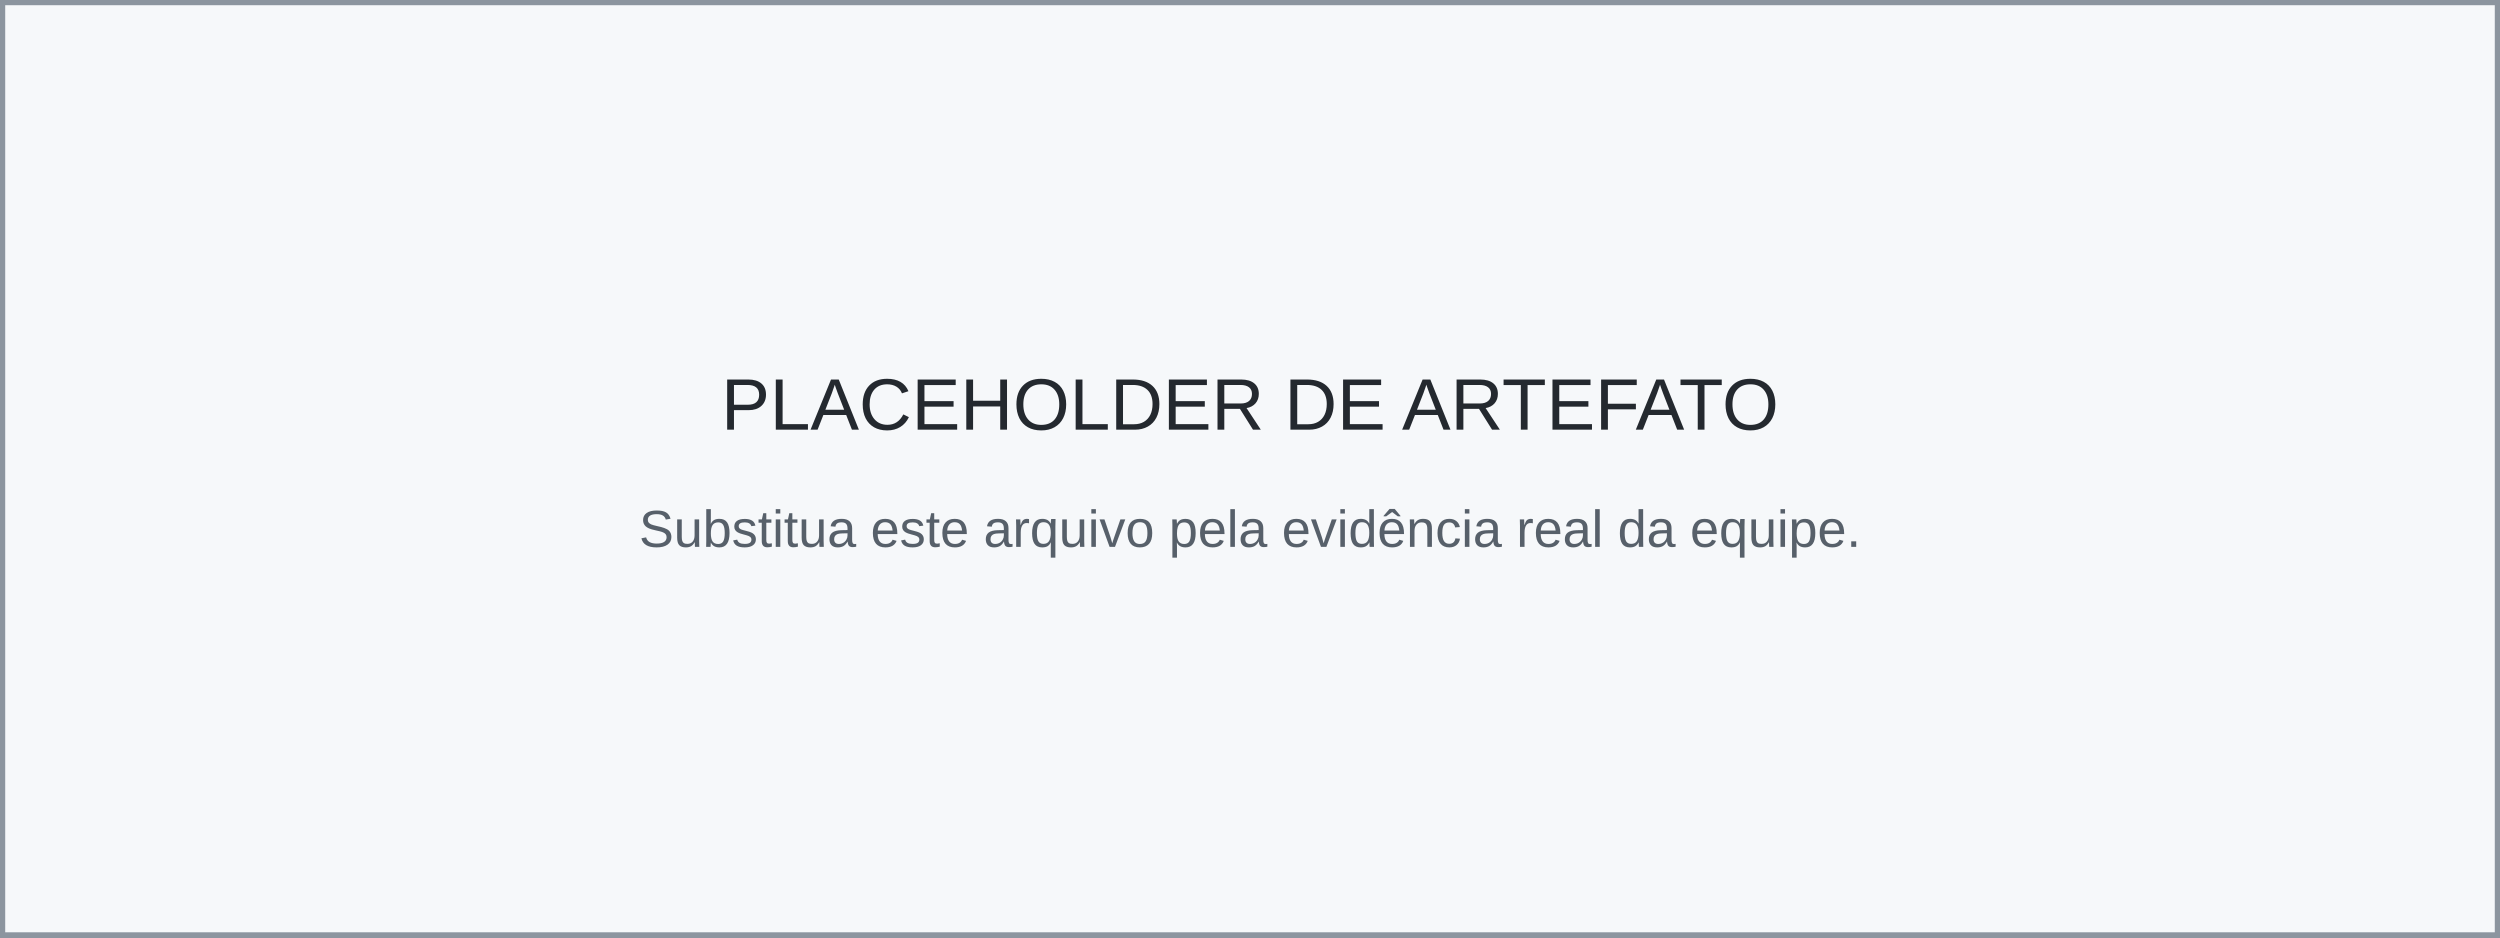
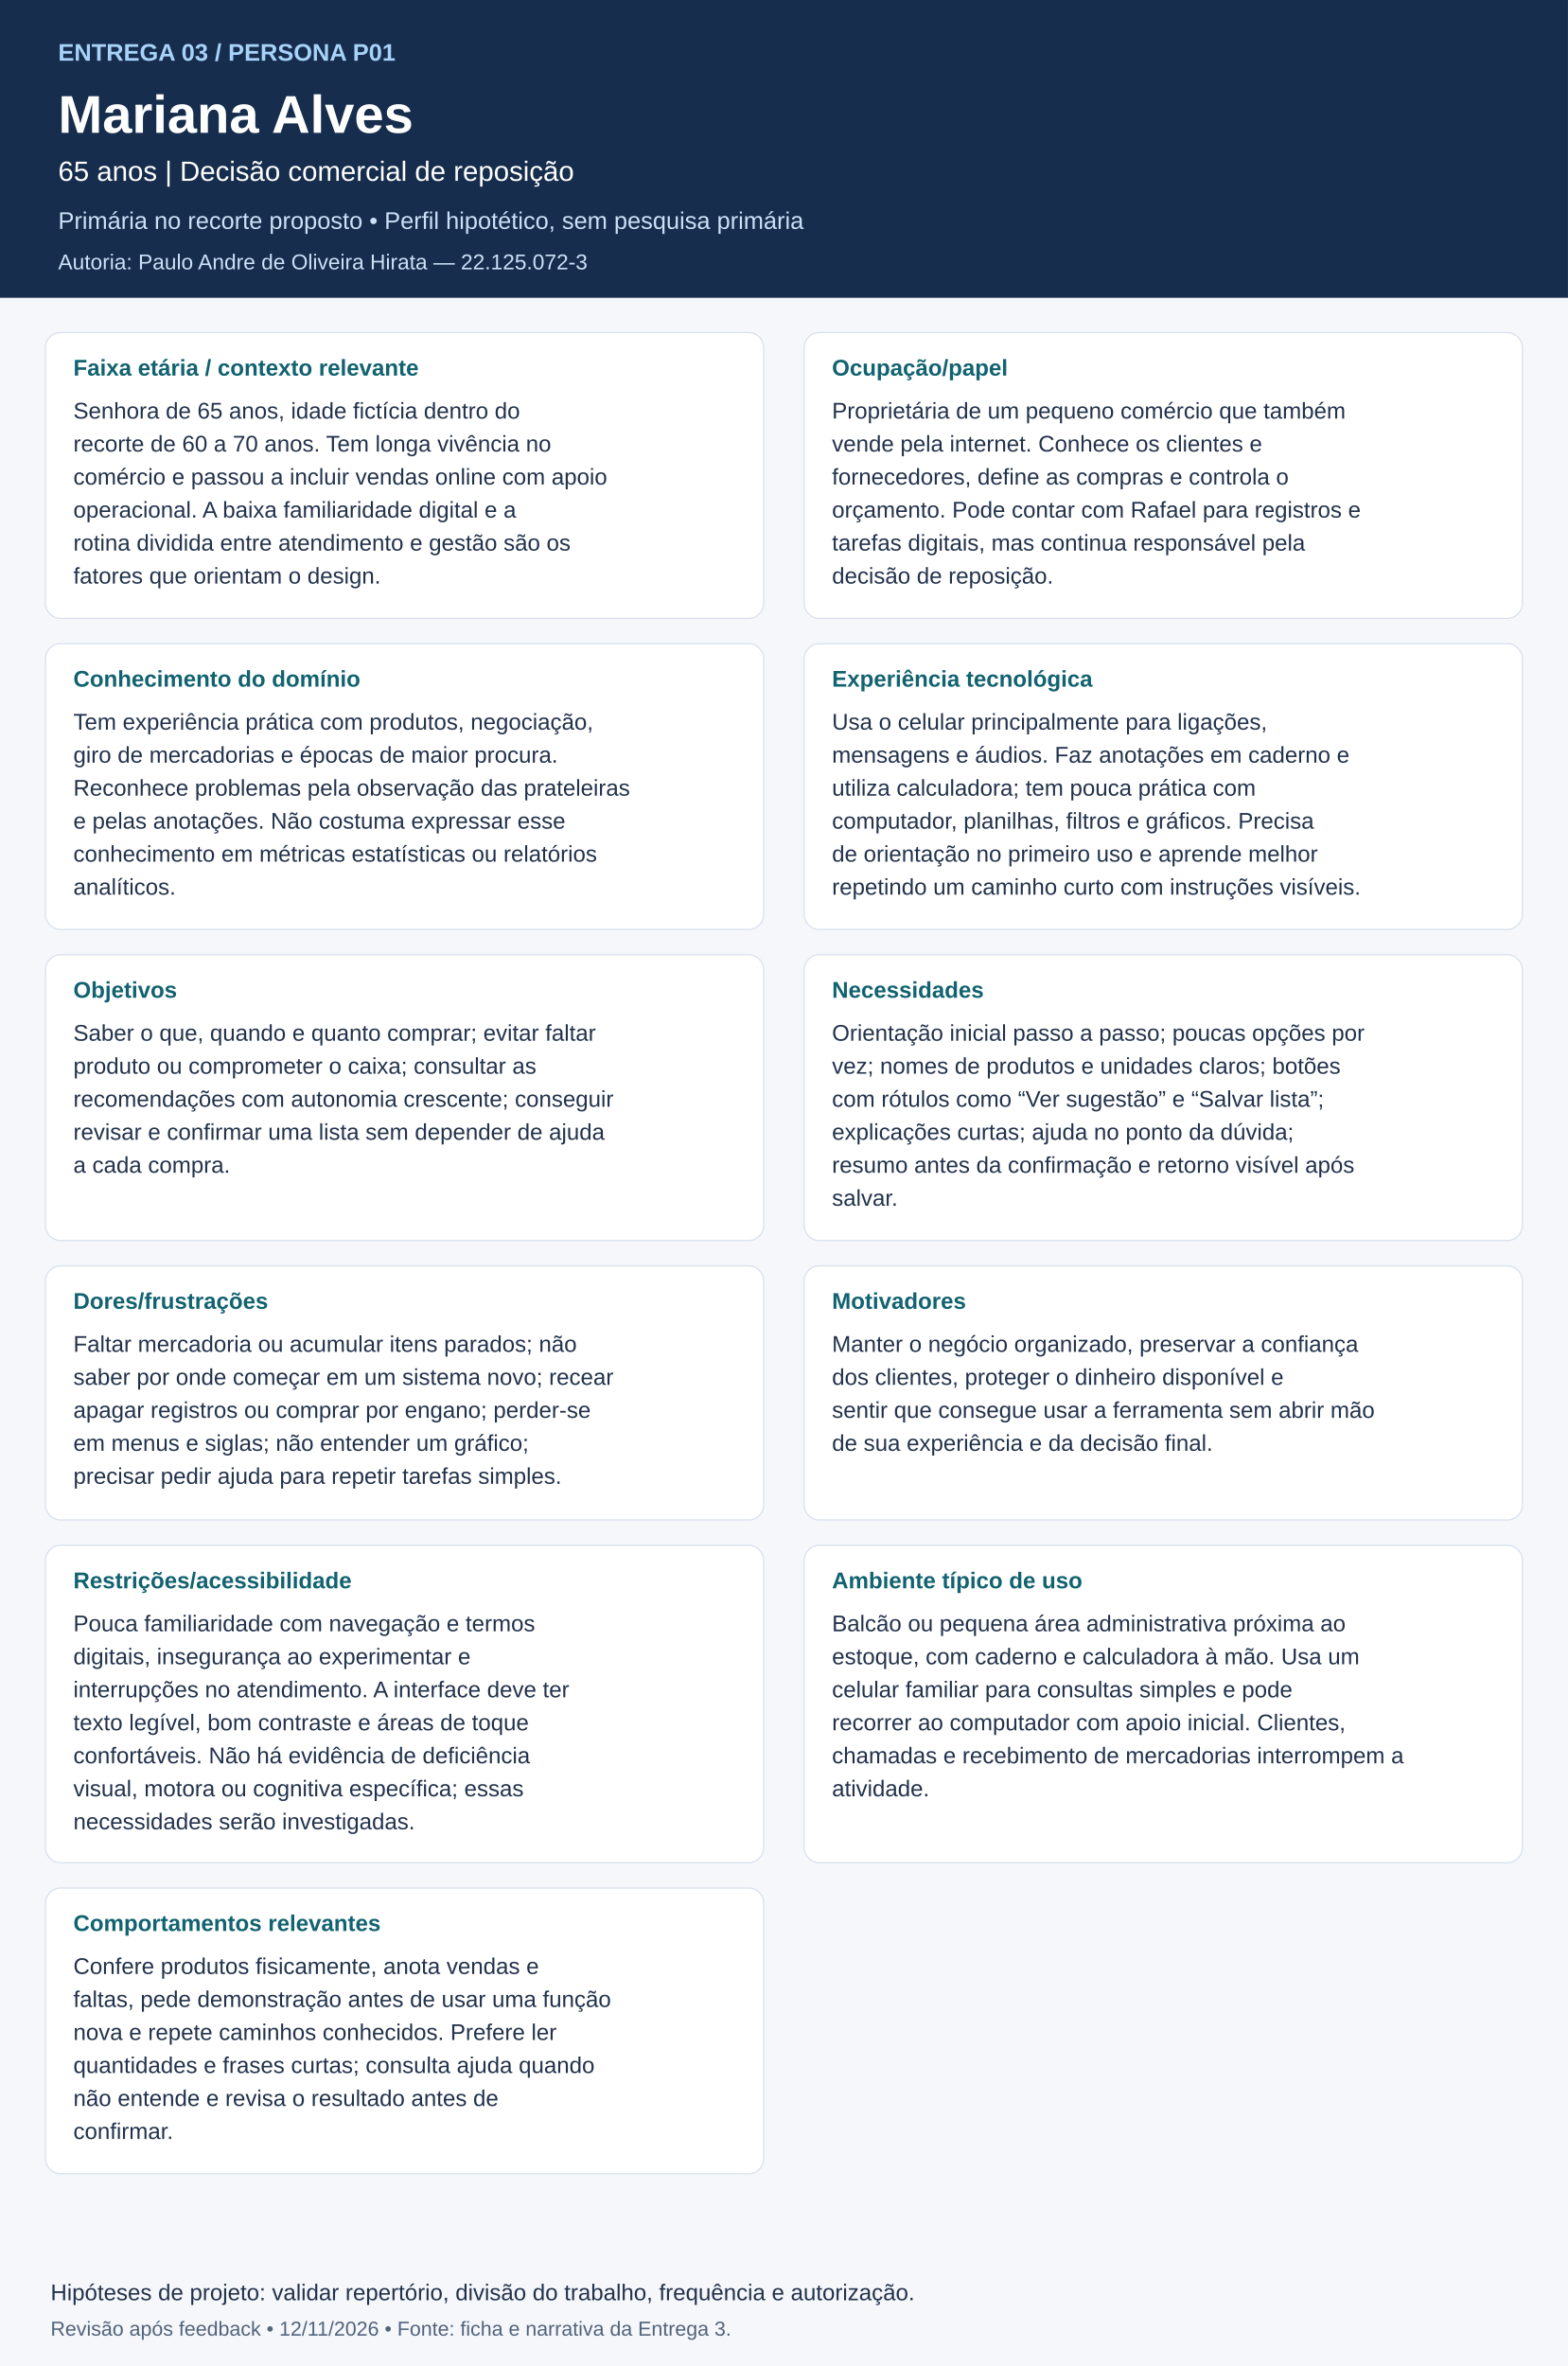
- <svg xmlns="http://www.w3.org/2000/svg" width="960" height="360" viewBox="0 0 960 360">
-   <rect width="100%" height="100%" fill="#f6f8fa" stroke="#8c959f" stroke-width="4" />
-   <text x="480" y="165" text-anchor="middle" font-family="Arial, sans-serif" font-size="28" fill="#24292f">PLACEHOLDER DE ARTEFATO</text>
-   <text x="480" y="210" text-anchor="middle" font-family="Arial, sans-serif" font-size="20" fill="#57606a">Substitua este arquivo pela evidência real da equipe.</text>
+ <svg xmlns="http://www.w3.org/2000/svg" width="1240" height="1871" viewBox="0 0 1240 1871" role="img">
+   <rect width="100%" height="100%" fill="#f5f7fb" />
+   <rect x="0" y="0" width="1240" height="235" rx="0" fill="#162d4d" stroke="#162d4d" />
+   <text x="46" y="48" font-family="Arial, sans-serif" font-size="19" font-weight="bold" fill="#a8d3f8" text-anchor="start">ENTREGA 03  /  PERSONA P01</text>
+   <text x="46" y="105" font-family="Arial, sans-serif" font-size="42" font-weight="bold" fill="#ffffff" text-anchor="start">Mariana Alves</text>
+   <text x="46" y="143" font-family="Arial, sans-serif" font-size="22" font-weight="normal" fill="#ffffff" text-anchor="start">65 anos | Decisão comercial de reposição</text>
+   <text x="46" y="181" font-family="Arial, sans-serif" font-size="19" font-weight="normal" fill="#cce1f7" text-anchor="start">Primária no recorte proposto • Perfil hipotético, sem pesquisa primária</text>
+   <text x="46" y="213" font-family="Arial, sans-serif" font-size="17" font-weight="normal" fill="#cce1f7" text-anchor="start">Autoria: Paulo Andre de Oliveira Hirata — 22.125.072-3</text>
+   <rect x="36" y="263" width="568" height="226" rx="12" fill="#ffffff" stroke="#d9e1ed" />
+   <text x="58" y="297" font-family="Arial, sans-serif" font-size="18" font-weight="bold" fill="#126270" text-anchor="start">Faixa etária / contexto relevante</text>
+   <text x="58" y="331" font-family="Arial, sans-serif" font-size="18" font-weight="normal" fill="#22324b" text-anchor="start">Senhora de 65 anos, idade fictícia dentro do</text>
+   <text x="58" y="357.1" font-family="Arial, sans-serif" font-size="18" font-weight="normal" fill="#22324b" text-anchor="start">recorte de 60 a 70 anos. Tem longa vivência no</text>
+   <text x="58" y="383.2" font-family="Arial, sans-serif" font-size="18" font-weight="normal" fill="#22324b" text-anchor="start">comércio e passou a incluir vendas online com apoio</text>
+   <text x="58" y="409.3" font-family="Arial, sans-serif" font-size="18" font-weight="normal" fill="#22324b" text-anchor="start">operacional. A baixa familiaridade digital e a</text>
+   <text x="58" y="435.4" font-family="Arial, sans-serif" font-size="18" font-weight="normal" fill="#22324b" text-anchor="start">rotina dividida entre atendimento e gestão são os</text>
+   <text x="58" y="461.5" font-family="Arial, sans-serif" font-size="18" font-weight="normal" fill="#22324b" text-anchor="start">fatores que orientam o design.</text>
+   <rect x="636" y="263" width="568" height="226" rx="12" fill="#ffffff" stroke="#d9e1ed" />
+   <text x="658" y="297" font-family="Arial, sans-serif" font-size="18" font-weight="bold" fill="#126270" text-anchor="start">Ocupação/papel</text>
+   <text x="658" y="331" font-family="Arial, sans-serif" font-size="18" font-weight="normal" fill="#22324b" text-anchor="start">Proprietária de um pequeno comércio que também</text>
+   <text x="658" y="357.1" font-family="Arial, sans-serif" font-size="18" font-weight="normal" fill="#22324b" text-anchor="start">vende pela internet. Conhece os clientes e</text>
+   <text x="658" y="383.2" font-family="Arial, sans-serif" font-size="18" font-weight="normal" fill="#22324b" text-anchor="start">fornecedores, define as compras e controla o</text>
+   <text x="658" y="409.3" font-family="Arial, sans-serif" font-size="18" font-weight="normal" fill="#22324b" text-anchor="start">orçamento. Pode contar com Rafael para registros e</text>
+   <text x="658" y="435.4" font-family="Arial, sans-serif" font-size="18" font-weight="normal" fill="#22324b" text-anchor="start">tarefas digitais, mas continua responsável pela</text>
+   <text x="658" y="461.5" font-family="Arial, sans-serif" font-size="18" font-weight="normal" fill="#22324b" text-anchor="start">decisão de reposição.</text>
+   <rect x="36" y="509" width="568" height="226" rx="12" fill="#ffffff" stroke="#d9e1ed" />
+   <text x="58" y="543" font-family="Arial, sans-serif" font-size="18" font-weight="bold" fill="#126270" text-anchor="start">Conhecimento do domínio</text>
+   <text x="58" y="577" font-family="Arial, sans-serif" font-size="18" font-weight="normal" fill="#22324b" text-anchor="start">Tem experiência prática com produtos, negociação,</text>
+   <text x="58" y="603.1" font-family="Arial, sans-serif" font-size="18" font-weight="normal" fill="#22324b" text-anchor="start">giro de mercadorias e épocas de maior procura.</text>
+   <text x="58" y="629.2" font-family="Arial, sans-serif" font-size="18" font-weight="normal" fill="#22324b" text-anchor="start">Reconhece problemas pela observação das prateleiras</text>
+   <text x="58" y="655.3" font-family="Arial, sans-serif" font-size="18" font-weight="normal" fill="#22324b" text-anchor="start">e pelas anotações. Não costuma expressar esse</text>
+   <text x="58" y="681.4" font-family="Arial, sans-serif" font-size="18" font-weight="normal" fill="#22324b" text-anchor="start">conhecimento em métricas estatísticas ou relatórios</text>
+   <text x="58" y="707.5" font-family="Arial, sans-serif" font-size="18" font-weight="normal" fill="#22324b" text-anchor="start">analíticos.</text>
+   <rect x="636" y="509" width="568" height="226" rx="12" fill="#ffffff" stroke="#d9e1ed" />
+   <text x="658" y="543" font-family="Arial, sans-serif" font-size="18" font-weight="bold" fill="#126270" text-anchor="start">Experiência tecnológica</text>
+   <text x="658" y="577" font-family="Arial, sans-serif" font-size="18" font-weight="normal" fill="#22324b" text-anchor="start">Usa o celular principalmente para ligações,</text>
+   <text x="658" y="603.1" font-family="Arial, sans-serif" font-size="18" font-weight="normal" fill="#22324b" text-anchor="start">mensagens e áudios. Faz anotações em caderno e</text>
+   <text x="658" y="629.2" font-family="Arial, sans-serif" font-size="18" font-weight="normal" fill="#22324b" text-anchor="start">utiliza calculadora; tem pouca prática com</text>
+   <text x="658" y="655.3" font-family="Arial, sans-serif" font-size="18" font-weight="normal" fill="#22324b" text-anchor="start">computador, planilhas, filtros e gráficos. Precisa</text>
+   <text x="658" y="681.4" font-family="Arial, sans-serif" font-size="18" font-weight="normal" fill="#22324b" text-anchor="start">de orientação no primeiro uso e aprende melhor</text>
+   <text x="658" y="707.5" font-family="Arial, sans-serif" font-size="18" font-weight="normal" fill="#22324b" text-anchor="start">repetindo um caminho curto com instruções visíveis.</text>
+   <rect x="36" y="755" width="568" height="226" rx="12" fill="#ffffff" stroke="#d9e1ed" />
+   <text x="58" y="789" font-family="Arial, sans-serif" font-size="18" font-weight="bold" fill="#126270" text-anchor="start">Objetivos</text>
+   <text x="58" y="823" font-family="Arial, sans-serif" font-size="18" font-weight="normal" fill="#22324b" text-anchor="start">Saber o que, quando e quanto comprar; evitar faltar</text>
+   <text x="58" y="849.1" font-family="Arial, sans-serif" font-size="18" font-weight="normal" fill="#22324b" text-anchor="start">produto ou comprometer o caixa; consultar as</text>
+   <text x="58" y="875.2" font-family="Arial, sans-serif" font-size="18" font-weight="normal" fill="#22324b" text-anchor="start">recomendações com autonomia crescente; conseguir</text>
+   <text x="58" y="901.3" font-family="Arial, sans-serif" font-size="18" font-weight="normal" fill="#22324b" text-anchor="start">revisar e confirmar uma lista sem depender de ajuda</text>
+   <text x="58" y="927.4" font-family="Arial, sans-serif" font-size="18" font-weight="normal" fill="#22324b" text-anchor="start">a cada compra.</text>
+   <rect x="636" y="755" width="568" height="226" rx="12" fill="#ffffff" stroke="#d9e1ed" />
+   <text x="658" y="789" font-family="Arial, sans-serif" font-size="18" font-weight="bold" fill="#126270" text-anchor="start">Necessidades</text>
+   <text x="658" y="823" font-family="Arial, sans-serif" font-size="18" font-weight="normal" fill="#22324b" text-anchor="start">Orientação inicial passo a passo; poucas opções por</text>
+   <text x="658" y="849.1" font-family="Arial, sans-serif" font-size="18" font-weight="normal" fill="#22324b" text-anchor="start">vez; nomes de produtos e unidades claros; botões</text>
+   <text x="658" y="875.2" font-family="Arial, sans-serif" font-size="18" font-weight="normal" fill="#22324b" text-anchor="start">com rótulos como “Ver sugestão” e “Salvar lista”;</text>
+   <text x="658" y="901.3" font-family="Arial, sans-serif" font-size="18" font-weight="normal" fill="#22324b" text-anchor="start">explicações curtas; ajuda no ponto da dúvida;</text>
+   <text x="658" y="927.4" font-family="Arial, sans-serif" font-size="18" font-weight="normal" fill="#22324b" text-anchor="start">resumo antes da confirmação e retorno visível após</text>
+   <text x="658" y="953.5" font-family="Arial, sans-serif" font-size="18" font-weight="normal" fill="#22324b" text-anchor="start">salvar.</text>
+   <rect x="36" y="1001" width="568" height="201" rx="12" fill="#ffffff" stroke="#d9e1ed" />
+   <text x="58" y="1035" font-family="Arial, sans-serif" font-size="18" font-weight="bold" fill="#126270" text-anchor="start">Dores/frustrações</text>
+   <text x="58" y="1069" font-family="Arial, sans-serif" font-size="18" font-weight="normal" fill="#22324b" text-anchor="start">Faltar mercadoria ou acumular itens parados; não</text>
+   <text x="58" y="1095.1" font-family="Arial, sans-serif" font-size="18" font-weight="normal" fill="#22324b" text-anchor="start">saber por onde começar em um sistema novo; recear</text>
+   <text x="58" y="1121.2" font-family="Arial, sans-serif" font-size="18" font-weight="normal" fill="#22324b" text-anchor="start">apagar registros ou comprar por engano; perder-se</text>
+   <text x="58" y="1147.3" font-family="Arial, sans-serif" font-size="18" font-weight="normal" fill="#22324b" text-anchor="start">em menus e siglas; não entender um gráfico;</text>
+   <text x="58" y="1173.4" font-family="Arial, sans-serif" font-size="18" font-weight="normal" fill="#22324b" text-anchor="start">precisar pedir ajuda para repetir tarefas simples.</text>
+   <rect x="636" y="1001" width="568" height="201" rx="12" fill="#ffffff" stroke="#d9e1ed" />
+   <text x="658" y="1035" font-family="Arial, sans-serif" font-size="18" font-weight="bold" fill="#126270" text-anchor="start">Motivadores</text>
+   <text x="658" y="1069" font-family="Arial, sans-serif" font-size="18" font-weight="normal" fill="#22324b" text-anchor="start">Manter o negócio organizado, preservar a confiança</text>
+   <text x="658" y="1095.1" font-family="Arial, sans-serif" font-size="18" font-weight="normal" fill="#22324b" text-anchor="start">dos clientes, proteger o dinheiro disponível e</text>
+   <text x="658" y="1121.2" font-family="Arial, sans-serif" font-size="18" font-weight="normal" fill="#22324b" text-anchor="start">sentir que consegue usar a ferramenta sem abrir mão</text>
+   <text x="658" y="1147.3" font-family="Arial, sans-serif" font-size="18" font-weight="normal" fill="#22324b" text-anchor="start">de sua experiência e da decisão final.</text>
+   <rect x="36" y="1222" width="568" height="251" rx="12" fill="#ffffff" stroke="#d9e1ed" />
+   <text x="58" y="1256" font-family="Arial, sans-serif" font-size="18" font-weight="bold" fill="#126270" text-anchor="start">Restrições/acessibilidade</text>
+   <text x="58" y="1290" font-family="Arial, sans-serif" font-size="18" font-weight="normal" fill="#22324b" text-anchor="start">Pouca familiaridade com navegação e termos</text>
+   <text x="58" y="1316.1" font-family="Arial, sans-serif" font-size="18" font-weight="normal" fill="#22324b" text-anchor="start">digitais, insegurança ao experimentar e</text>
+   <text x="58" y="1342.2" font-family="Arial, sans-serif" font-size="18" font-weight="normal" fill="#22324b" text-anchor="start">interrupções no atendimento. A interface deve ter</text>
+   <text x="58" y="1368.3" font-family="Arial, sans-serif" font-size="18" font-weight="normal" fill="#22324b" text-anchor="start">texto legível, bom contraste e áreas de toque</text>
+   <text x="58" y="1394.4" font-family="Arial, sans-serif" font-size="18" font-weight="normal" fill="#22324b" text-anchor="start">confortáveis. Não há evidência de deficiência</text>
+   <text x="58" y="1420.5" font-family="Arial, sans-serif" font-size="18" font-weight="normal" fill="#22324b" text-anchor="start">visual, motora ou cognitiva específica; essas</text>
+   <text x="58" y="1446.6" font-family="Arial, sans-serif" font-size="18" font-weight="normal" fill="#22324b" text-anchor="start">necessidades serão investigadas.</text>
+   <rect x="636" y="1222" width="568" height="251" rx="12" fill="#ffffff" stroke="#d9e1ed" />
+   <text x="658" y="1256" font-family="Arial, sans-serif" font-size="18" font-weight="bold" fill="#126270" text-anchor="start">Ambiente típico de uso</text>
+   <text x="658" y="1290" font-family="Arial, sans-serif" font-size="18" font-weight="normal" fill="#22324b" text-anchor="start">Balcão ou pequena área administrativa próxima ao</text>
+   <text x="658" y="1316.1" font-family="Arial, sans-serif" font-size="18" font-weight="normal" fill="#22324b" text-anchor="start">estoque, com caderno e calculadora à mão. Usa um</text>
+   <text x="658" y="1342.2" font-family="Arial, sans-serif" font-size="18" font-weight="normal" fill="#22324b" text-anchor="start">celular familiar para consultas simples e pode</text>
+   <text x="658" y="1368.3" font-family="Arial, sans-serif" font-size="18" font-weight="normal" fill="#22324b" text-anchor="start">recorrer ao computador com apoio inicial. Clientes,</text>
+   <text x="658" y="1394.4" font-family="Arial, sans-serif" font-size="18" font-weight="normal" fill="#22324b" text-anchor="start">chamadas e recebimento de mercadorias interrompem a</text>
+   <text x="658" y="1420.5" font-family="Arial, sans-serif" font-size="18" font-weight="normal" fill="#22324b" text-anchor="start">atividade.</text>
+   <rect x="36" y="1493" width="568" height="226" rx="12" fill="#ffffff" stroke="#d9e1ed" />
+   <text x="58" y="1527" font-family="Arial, sans-serif" font-size="18" font-weight="bold" fill="#126270" text-anchor="start">Comportamentos relevantes</text>
+   <text x="58" y="1561" font-family="Arial, sans-serif" font-size="18" font-weight="normal" fill="#22324b" text-anchor="start">Confere produtos fisicamente, anota vendas e</text>
+   <text x="58" y="1587.1" font-family="Arial, sans-serif" font-size="18" font-weight="normal" fill="#22324b" text-anchor="start">faltas, pede demonstração antes de usar uma função</text>
+   <text x="58" y="1613.2" font-family="Arial, sans-serif" font-size="18" font-weight="normal" fill="#22324b" text-anchor="start">nova e repete caminhos conhecidos. Prefere ler</text>
+   <text x="58" y="1639.3" font-family="Arial, sans-serif" font-size="18" font-weight="normal" fill="#22324b" text-anchor="start">quantidades e frases curtas; consulta ajuda quando</text>
+   <text x="58" y="1665.4" font-family="Arial, sans-serif" font-size="18" font-weight="normal" fill="#22324b" text-anchor="start">não entende e revisa o resultado antes de</text>
+   <text x="58" y="1691.5" font-family="Arial, sans-serif" font-size="18" font-weight="normal" fill="#22324b" text-anchor="start">confirmar.</text>
+   <text x="40" y="1819" font-family="Arial, sans-serif" font-size="18" font-weight="normal" fill="#22324b" text-anchor="start">Hipóteses de projeto: validar repertório, divisão do trabalho, frequência e autorização.</text>
+   <text x="40" y="1847" font-family="Arial, sans-serif" font-size="16" font-weight="normal" fill="#52637b" text-anchor="start">Revisão após feedback • 12/11/2026 • Fonte: ficha e narrativa da Entrega 3.</text>
</svg>
